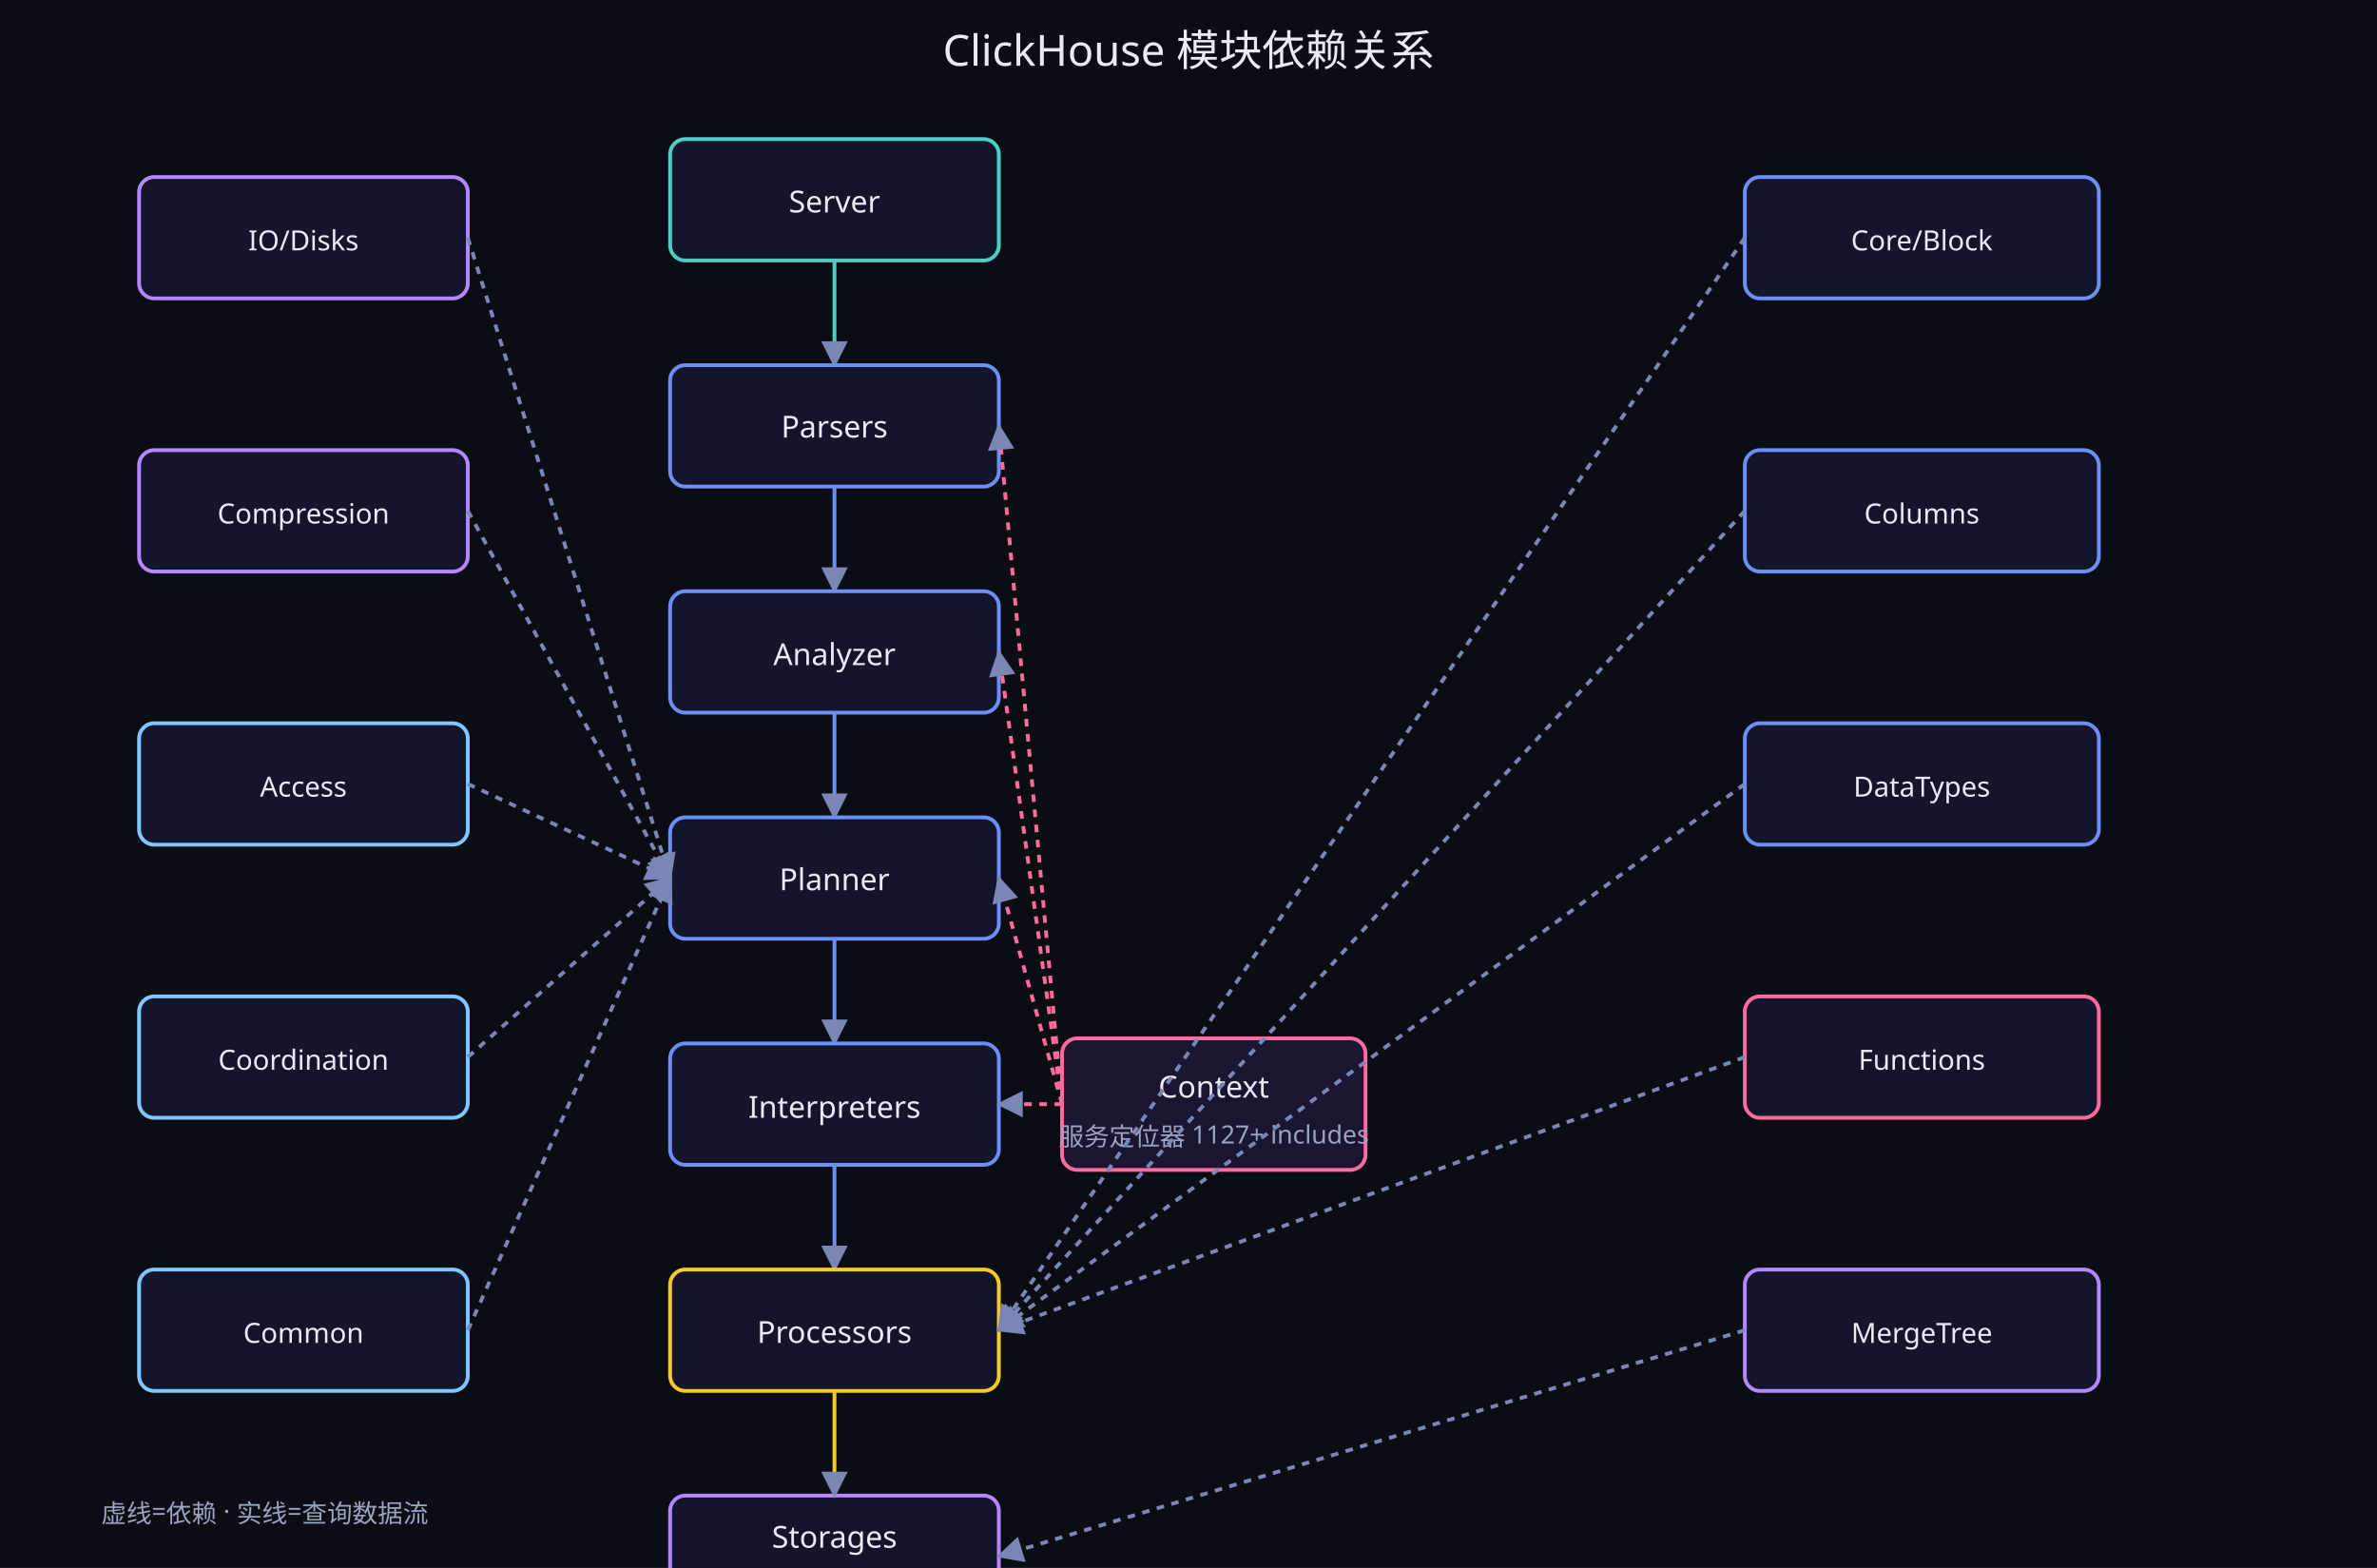
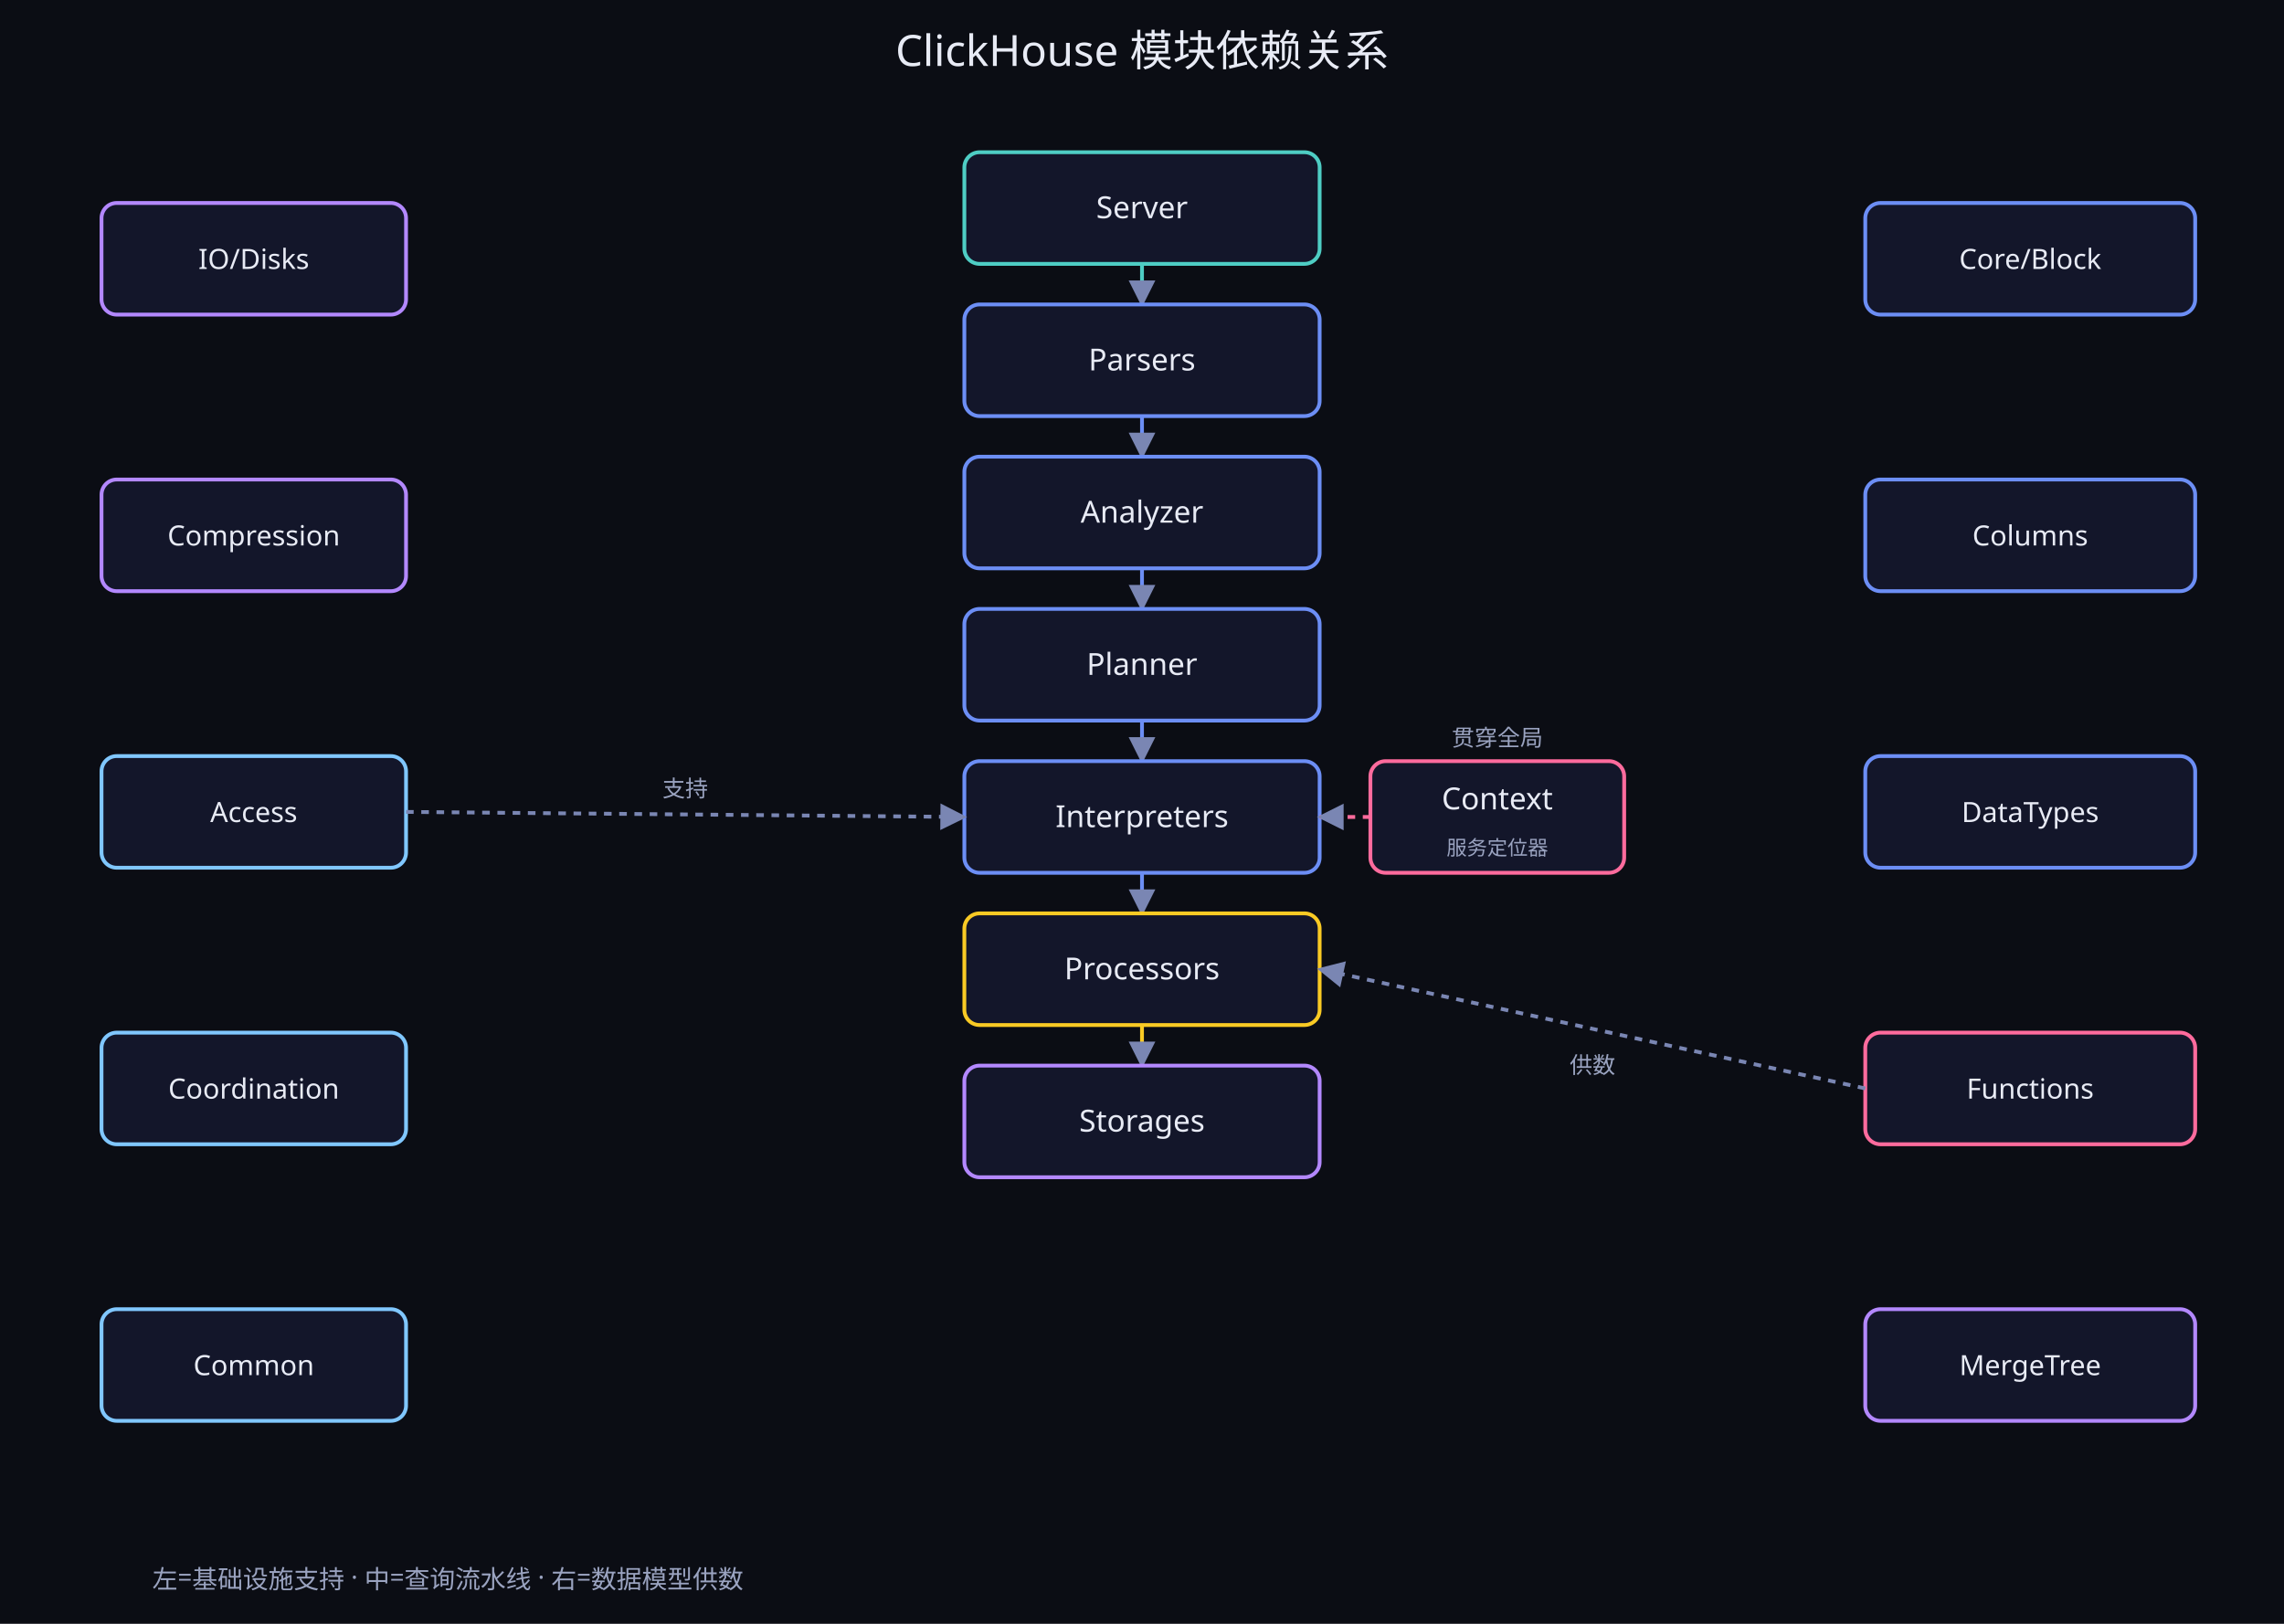
- <svg xmlns="http://www.w3.org/2000/svg" width="940" height="620" viewBox="0 0 940 620" font-family="system-ui, sans-serif">
-   <rect width="940" height="620" fill="#0b0d14" />
+ <svg xmlns="http://www.w3.org/2000/svg" width="900" height="640" viewBox="0 0 900 640" font-family="system-ui, sans-serif">
+   <rect width="900" height="640" fill="#0b0d14" />
  <defs>
    <marker id="arrow" viewBox="0 0 10 10" refX="9" refY="5" markerWidth="7" markerHeight="7" orient="auto">
      <path d="M0,0 L10,5 L0,10 z" fill="#7a86b3" />
    </marker>
-     <marker id="arrowc" viewBox="0 0 10 10" refX="9" refY="5" markerWidth="7" markerHeight="7" orient="auto">
-       <path d="M0,0 L10,5 L0,10 z" fill="#4ecdc4" />
-     </marker>
-     <marker id="arrowy" viewBox="0 0 10 10" refX="9" refY="5" markerWidth="7" markerHeight="7" orient="auto">
-       <path d="M0,0 L10,5 L0,10 z" fill="#f9ca24" />
-     </marker>
    <marker id="arrowp" viewBox="0 0 10 10" refX="9" refY="5" markerWidth="7" markerHeight="7" orient="auto">
-       <path d="M0,0 L10,5 L0,10 z" fill="#b388ff" />
-     </marker>
-     <marker id="arrowb" viewBox="0 0 10 10" refX="9" refY="5" markerWidth="7" markerHeight="7" orient="auto">
-       <path d="M0,0 L10,5 L0,10 z" fill="#6c8ef5" />
+       <path d="M0,0 L10,5 L0,10 z" fill="#ff6b9d" />
    </marker>
  </defs>
-   <text x="470.0" y="26" text-anchor="middle" fill="#e8ebf5" font-size="17">ClickHouse 模块依赖关系</text>
-   <rect x="265.0" y="55.0" width="130" height="48" rx="6" fill="#13162a" stroke="#4ecdc4" stroke-width="1.5" />
-   <text x="330" y="84" text-anchor="middle" fill="#e8ebf5" font-size="12">Server</text>
-   <path d="M330,103.0 L330,144.4" fill="none" stroke="#4ecdc4" stroke-width="1.5" marker-end="url(#arrow)" />
-   <rect x="265.0" y="144.4" width="130" height="48" rx="6" fill="#13162a" stroke="#6c8ef5" stroke-width="1.5" />
-   <text x="330" y="173" text-anchor="middle" fill="#e8ebf5" font-size="12">Parsers</text>
-   <path d="M330,192.4 L330,233.8" fill="none" stroke="#6c8ef5" stroke-width="1.5" marker-end="url(#arrow)" />
-   <rect x="265.0" y="233.8" width="130" height="48" rx="6" fill="#13162a" stroke="#6c8ef5" stroke-width="1.5" />
-   <text x="330" y="263" text-anchor="middle" fill="#e8ebf5" font-size="12">Analyzer</text>
-   <path d="M330,281.8 L330,323.2" fill="none" stroke="#6c8ef5" stroke-width="1.5" marker-end="url(#arrow)" />
-   <rect x="265.0" y="323.2" width="130" height="48" rx="6" fill="#13162a" stroke="#6c8ef5" stroke-width="1.5" />
-   <text x="330" y="352" text-anchor="middle" fill="#e8ebf5" font-size="12">Planner</text>
-   <path d="M330,371.2 L330,412.6" fill="none" stroke="#6c8ef5" stroke-width="1.5" marker-end="url(#arrow)" />
-   <rect x="265.0" y="412.6" width="130" height="48" rx="6" fill="#13162a" stroke="#6c8ef5" stroke-width="1.5" />
-   <text x="330" y="442" text-anchor="middle" fill="#e8ebf5" font-size="12">Interpreters</text>
-   <path d="M330,460.6 L330,502.0" fill="none" stroke="#6c8ef5" stroke-width="1.5" marker-end="url(#arrow)" />
-   <rect x="265.0" y="502.0" width="130" height="48" rx="6" fill="#13162a" stroke="#f9ca24" stroke-width="1.5" />
-   <text x="330" y="531" text-anchor="middle" fill="#e8ebf5" font-size="12">Processors</text>
-   <rect x="265.0" y="591.4" width="130" height="48" rx="6" fill="#13162a" stroke="#b388ff" stroke-width="1.5" />
-   <text x="330" y="612" text-anchor="middle" fill="#e8ebf5" font-size="12">Storages</text>
-   <text x="330" y="631" text-anchor="middle" fill="#9aa3c0" font-size="10">IStorage/MergeTree</text>
-   <path d="M330,550.0 L330,591.4" fill="none" stroke="#f9ca24" stroke-width="1.5" marker-end="url(#arrow)" />
-   <rect x="420" y="410.6" width="120" height="52" rx="6" fill="#1a1530" stroke="#ff6b9d" stroke-width="1.5" />
-   <text x="480" y="434" text-anchor="middle" fill="#e8ebf5" font-size="12">Context</text>
-   <text x="480" y="453" text-anchor="middle" fill="#9aa3c0" font-size="10">服务定位器 1127+ includes</text>
-   <path d="M420,436.6 L395.0,168.4" fill="none" stroke="#ff6b9d" stroke-width="1.5" stroke-dasharray="3 3" marker-end="url(#arrow)" />
-   <path d="M420,436.6 L395.0,257.8" fill="none" stroke="#ff6b9d" stroke-width="1.5" stroke-dasharray="3 3" marker-end="url(#arrow)" />
-   <path d="M420,436.6 L395.0,347.2" fill="none" stroke="#ff6b9d" stroke-width="1.5" stroke-dasharray="3 3" marker-end="url(#arrow)" />
-   <path d="M420,436.6 L395.0,436.6" fill="none" stroke="#ff6b9d" stroke-width="1.5" stroke-dasharray="3 3" marker-end="url(#arrow)" />
-   <rect x="690.0" y="70.0" width="140" height="48" rx="6" fill="#13162a" stroke="#6c8ef5" stroke-width="1.5" />
-   <text x="760" y="99" text-anchor="middle" fill="#e8ebf5" font-size="11">Core/Block</text>
-   <path d="M690.0,94.0 L395.0,526.0" fill="none" stroke="#7a86b3" stroke-width="1.5" stroke-dasharray="3 3" marker-end="url(#arrow)" />
-   <rect x="690.0" y="178.0" width="140" height="48" rx="6" fill="#13162a" stroke="#6c8ef5" stroke-width="1.5" />
-   <text x="760" y="207" text-anchor="middle" fill="#e8ebf5" font-size="11">Columns</text>
-   <path d="M690.0,202.0 L395.0,526.0" fill="none" stroke="#7a86b3" stroke-width="1.5" stroke-dasharray="3 3" marker-end="url(#arrow)" />
-   <rect x="690.0" y="286.0" width="140" height="48" rx="6" fill="#13162a" stroke="#6c8ef5" stroke-width="1.5" />
-   <text x="760" y="315" text-anchor="middle" fill="#e8ebf5" font-size="11">DataTypes</text>
-   <path d="M690.0,310.0 L395.0,526.0" fill="none" stroke="#7a86b3" stroke-width="1.5" stroke-dasharray="3 3" marker-end="url(#arrow)" />
-   <rect x="690.0" y="394.0" width="140" height="48" rx="6" fill="#13162a" stroke="#ff6b9d" stroke-width="1.5" />
-   <text x="760" y="423" text-anchor="middle" fill="#e8ebf5" font-size="11">Functions</text>
-   <path d="M690.0,418.0 L395.0,526.0" fill="none" stroke="#7a86b3" stroke-width="1.5" stroke-dasharray="3 3" marker-end="url(#arrow)" />
-   <rect x="690.0" y="502.0" width="140" height="48" rx="6" fill="#13162a" stroke="#b388ff" stroke-width="1.5" />
-   <text x="760" y="531" text-anchor="middle" fill="#e8ebf5" font-size="11">MergeTree</text>
-   <path d="M690.0,526.0 L395.0,615.4" fill="none" stroke="#7a86b3" stroke-width="1.5" stroke-dasharray="3 3" marker-end="url(#arrow)" />
-   <rect x="55.0" y="70.0" width="130" height="48" rx="6" fill="#13162a" stroke="#b388ff" stroke-width="1.5" />
-   <text x="120" y="99" text-anchor="middle" fill="#e8ebf5" font-size="11">IO/Disks</text>
-   <path d="M185.0,94.0 L265.0,347.2" fill="none" stroke="#7a86b3" stroke-width="1.5" stroke-dasharray="3 3" marker-end="url(#arrow)" />
-   <rect x="55.0" y="178.0" width="130" height="48" rx="6" fill="#13162a" stroke="#b388ff" stroke-width="1.5" />
-   <text x="120" y="207" text-anchor="middle" fill="#e8ebf5" font-size="11">Compression</text>
-   <path d="M185.0,202.0 L265.0,347.2" fill="none" stroke="#7a86b3" stroke-width="1.5" stroke-dasharray="3 3" marker-end="url(#arrow)" />
-   <rect x="55.0" y="286.0" width="130" height="48" rx="6" fill="#13162a" stroke="#80c7ff" stroke-width="1.5" />
-   <text x="120" y="315" text-anchor="middle" fill="#e8ebf5" font-size="11">Access</text>
-   <path d="M185.0,310.0 L265.0,347.2" fill="none" stroke="#7a86b3" stroke-width="1.5" stroke-dasharray="3 3" marker-end="url(#arrow)" />
-   <rect x="55.0" y="394.0" width="130" height="48" rx="6" fill="#13162a" stroke="#80c7ff" stroke-width="1.5" />
-   <text x="120" y="423" text-anchor="middle" fill="#e8ebf5" font-size="11">Coordination</text>
-   <path d="M185.0,418.0 L265.0,347.2" fill="none" stroke="#7a86b3" stroke-width="1.5" stroke-dasharray="3 3" marker-end="url(#arrow)" />
-   <rect x="55.0" y="502.0" width="130" height="48" rx="6" fill="#13162a" stroke="#80c7ff" stroke-width="1.5" />
-   <text x="120" y="531" text-anchor="middle" fill="#e8ebf5" font-size="11">Common</text>
-   <path d="M185.0,526.0 L265.0,347.2" fill="none" stroke="#7a86b3" stroke-width="1.5" stroke-dasharray="3 3" marker-end="url(#arrow)" />
-   <text x="40" y="602" text-anchor="start" fill="#9aa3c0" font-size="10">虚线=依赖 · 实线=查询数据流</text>
+   <text x="450.0" y="26" text-anchor="middle" fill="#e8ebf5" font-size="17">ClickHouse 模块依赖关系</text>
+   <rect x="380.0" y="60" width="140" height="44" rx="6" fill="#13162a" stroke="#4ecdc4" stroke-width="1.5" />
+   <text x="450" y="86" text-anchor="middle" fill="#e8ebf5" font-size="12">Server</text>
+   <path d="M450,104 L450,120" fill="none" stroke="#4ecdc4" stroke-width="1.5" marker-end="url(#arrow)" />
+   <rect x="380.0" y="120" width="140" height="44" rx="6" fill="#13162a" stroke="#6c8ef5" stroke-width="1.5" />
+   <text x="450" y="146" text-anchor="middle" fill="#e8ebf5" font-size="12">Parsers</text>
+   <path d="M450,164 L450,180" fill="none" stroke="#6c8ef5" stroke-width="1.5" marker-end="url(#arrow)" />
+   <rect x="380.0" y="180" width="140" height="44" rx="6" fill="#13162a" stroke="#6c8ef5" stroke-width="1.5" />
+   <text x="450" y="206" text-anchor="middle" fill="#e8ebf5" font-size="12">Analyzer</text>
+   <path d="M450,224 L450,240" fill="none" stroke="#6c8ef5" stroke-width="1.5" marker-end="url(#arrow)" />
+   <rect x="380.0" y="240" width="140" height="44" rx="6" fill="#13162a" stroke="#6c8ef5" stroke-width="1.5" />
+   <text x="450" y="266" text-anchor="middle" fill="#e8ebf5" font-size="12">Planner</text>
+   <path d="M450,284 L450,300" fill="none" stroke="#6c8ef5" stroke-width="1.5" marker-end="url(#arrow)" />
+   <rect x="380.0" y="300" width="140" height="44" rx="6" fill="#13162a" stroke="#6c8ef5" stroke-width="1.5" />
+   <text x="450" y="326" text-anchor="middle" fill="#e8ebf5" font-size="12">Interpreters</text>
+   <path d="M450,344 L450,360" fill="none" stroke="#6c8ef5" stroke-width="1.5" marker-end="url(#arrow)" />
+   <rect x="380.0" y="360" width="140" height="44" rx="6" fill="#13162a" stroke="#f9ca24" stroke-width="1.5" />
+   <text x="450" y="386" text-anchor="middle" fill="#e8ebf5" font-size="12">Processors</text>
+   <path d="M450,404 L450,420" fill="none" stroke="#f9ca24" stroke-width="1.5" marker-end="url(#arrow)" />
+   <rect x="380.0" y="420" width="140" height="44" rx="6" fill="#13162a" stroke="#b388ff" stroke-width="1.5" />
+   <text x="450" y="446" text-anchor="middle" fill="#e8ebf5" font-size="12">Storages</text>
+   <rect x="540.0" y="300.0" width="100" height="44" rx="6" fill="#13162a" stroke="#ff6b9d" stroke-width="1.5" />
+   <text x="590" y="319" text-anchor="middle" fill="#e8ebf5" font-size="12">Context</text>
+   <text x="590" y="337" text-anchor="middle" fill="#9aa3c0" font-size="8">服务定位器</text>
+   <path d="M540.0,322.0 L520.0,322.0" fill="none" stroke="#ff6b9d" stroke-width="1.5" stroke-dasharray="3 3" marker-end="url(#arrow)" />
+   <text x="590.0" y="294.0" text-anchor="middle" fill="#9aa3c0" font-size="9">贯穿全局</text>
+   <rect x="40.0" y="80.0" width="120" height="44" rx="6" fill="#13162a" stroke="#b388ff" stroke-width="1.5" />
+   <text x="100" y="106" text-anchor="middle" fill="#e8ebf5" font-size="11">IO/Disks</text>
+   <rect x="40.0" y="189.0" width="120" height="44" rx="6" fill="#13162a" stroke="#b388ff" stroke-width="1.5" />
+   <text x="100" y="215" text-anchor="middle" fill="#e8ebf5" font-size="11">Compression</text>
+   <rect x="40.0" y="298.0" width="120" height="44" rx="6" fill="#13162a" stroke="#80c7ff" stroke-width="1.5" />
+   <text x="100" y="324" text-anchor="middle" fill="#e8ebf5" font-size="11">Access</text>
+   <rect x="40.0" y="407.0" width="120" height="44" rx="6" fill="#13162a" stroke="#80c7ff" stroke-width="1.5" />
+   <text x="100" y="433" text-anchor="middle" fill="#e8ebf5" font-size="11">Coordination</text>
+   <rect x="40.0" y="516.0" width="120" height="44" rx="6" fill="#13162a" stroke="#80c7ff" stroke-width="1.5" />
+   <text x="100" y="542" text-anchor="middle" fill="#e8ebf5" font-size="11">Common</text>
+   <path d="M160.0,320.0 L380.0,322.0" fill="none" stroke="#7a86b3" stroke-width="1.5" stroke-dasharray="3 3" marker-end="url(#arrow)" />
+   <text x="270.0" y="314.0" text-anchor="middle" fill="#9aa3c0" font-size="9">支持</text>
+   <rect x="735.0" y="80.0" width="130" height="44" rx="6" fill="#13162a" stroke="#6c8ef5" stroke-width="1.5" />
+   <text x="800" y="106" text-anchor="middle" fill="#e8ebf5" font-size="11">Core/Block</text>
+   <rect x="735.0" y="189.0" width="130" height="44" rx="6" fill="#13162a" stroke="#6c8ef5" stroke-width="1.5" />
+   <text x="800" y="215" text-anchor="middle" fill="#e8ebf5" font-size="11">Columns</text>
+   <rect x="735.0" y="298.0" width="130" height="44" rx="6" fill="#13162a" stroke="#6c8ef5" stroke-width="1.5" />
+   <text x="800" y="324" text-anchor="middle" fill="#e8ebf5" font-size="11">DataTypes</text>
+   <rect x="735.0" y="407.0" width="130" height="44" rx="6" fill="#13162a" stroke="#ff6b9d" stroke-width="1.5" />
+   <text x="800" y="433" text-anchor="middle" fill="#e8ebf5" font-size="11">Functions</text>
+   <rect x="735.0" y="516.0" width="130" height="44" rx="6" fill="#13162a" stroke="#b388ff" stroke-width="1.5" />
+   <text x="800" y="542" text-anchor="middle" fill="#e8ebf5" font-size="11">MergeTree</text>
+   <path d="M735.0,429.0 L520.0,382.0" fill="none" stroke="#7a86b3" stroke-width="1.5" stroke-dasharray="3 3" marker-end="url(#arrow)" />
+   <text x="627.5" y="423.0" text-anchor="middle" fill="#9aa3c0" font-size="9">供数</text>
+   <text x="60" y="626" text-anchor="start" fill="#9aa3c0" font-size="10">左=基础设施支持 · 中=查询流水线 · 右=数据模型供数</text>
</svg>
